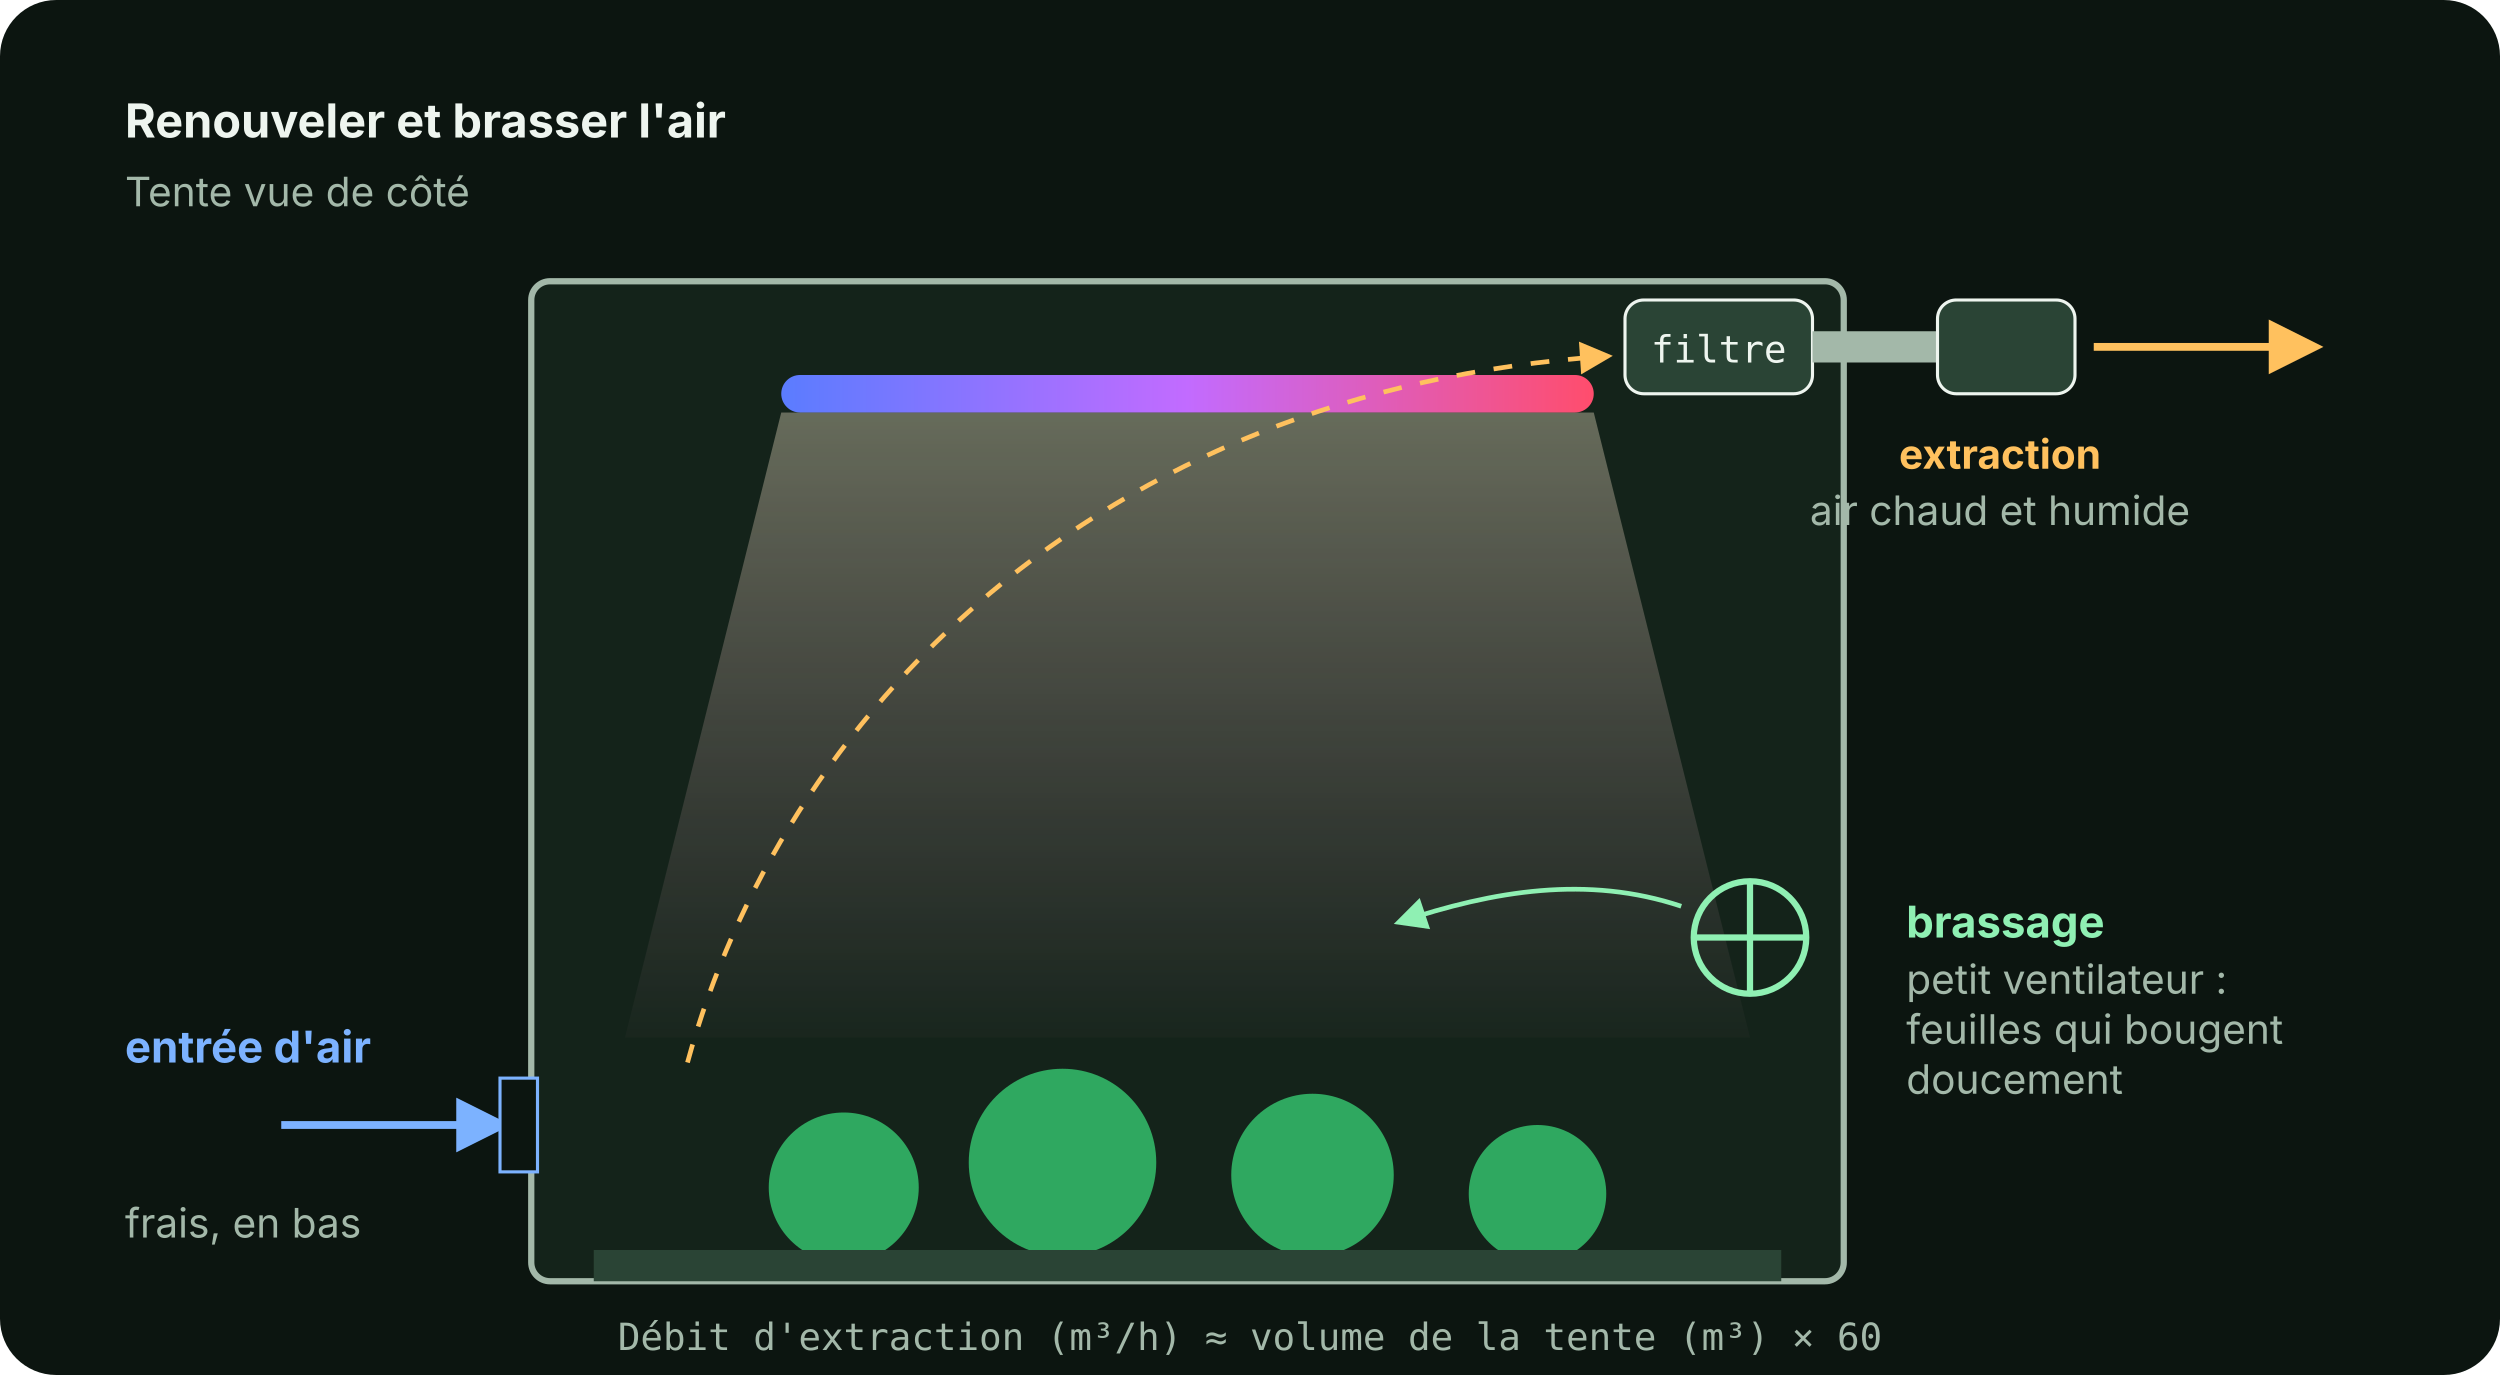
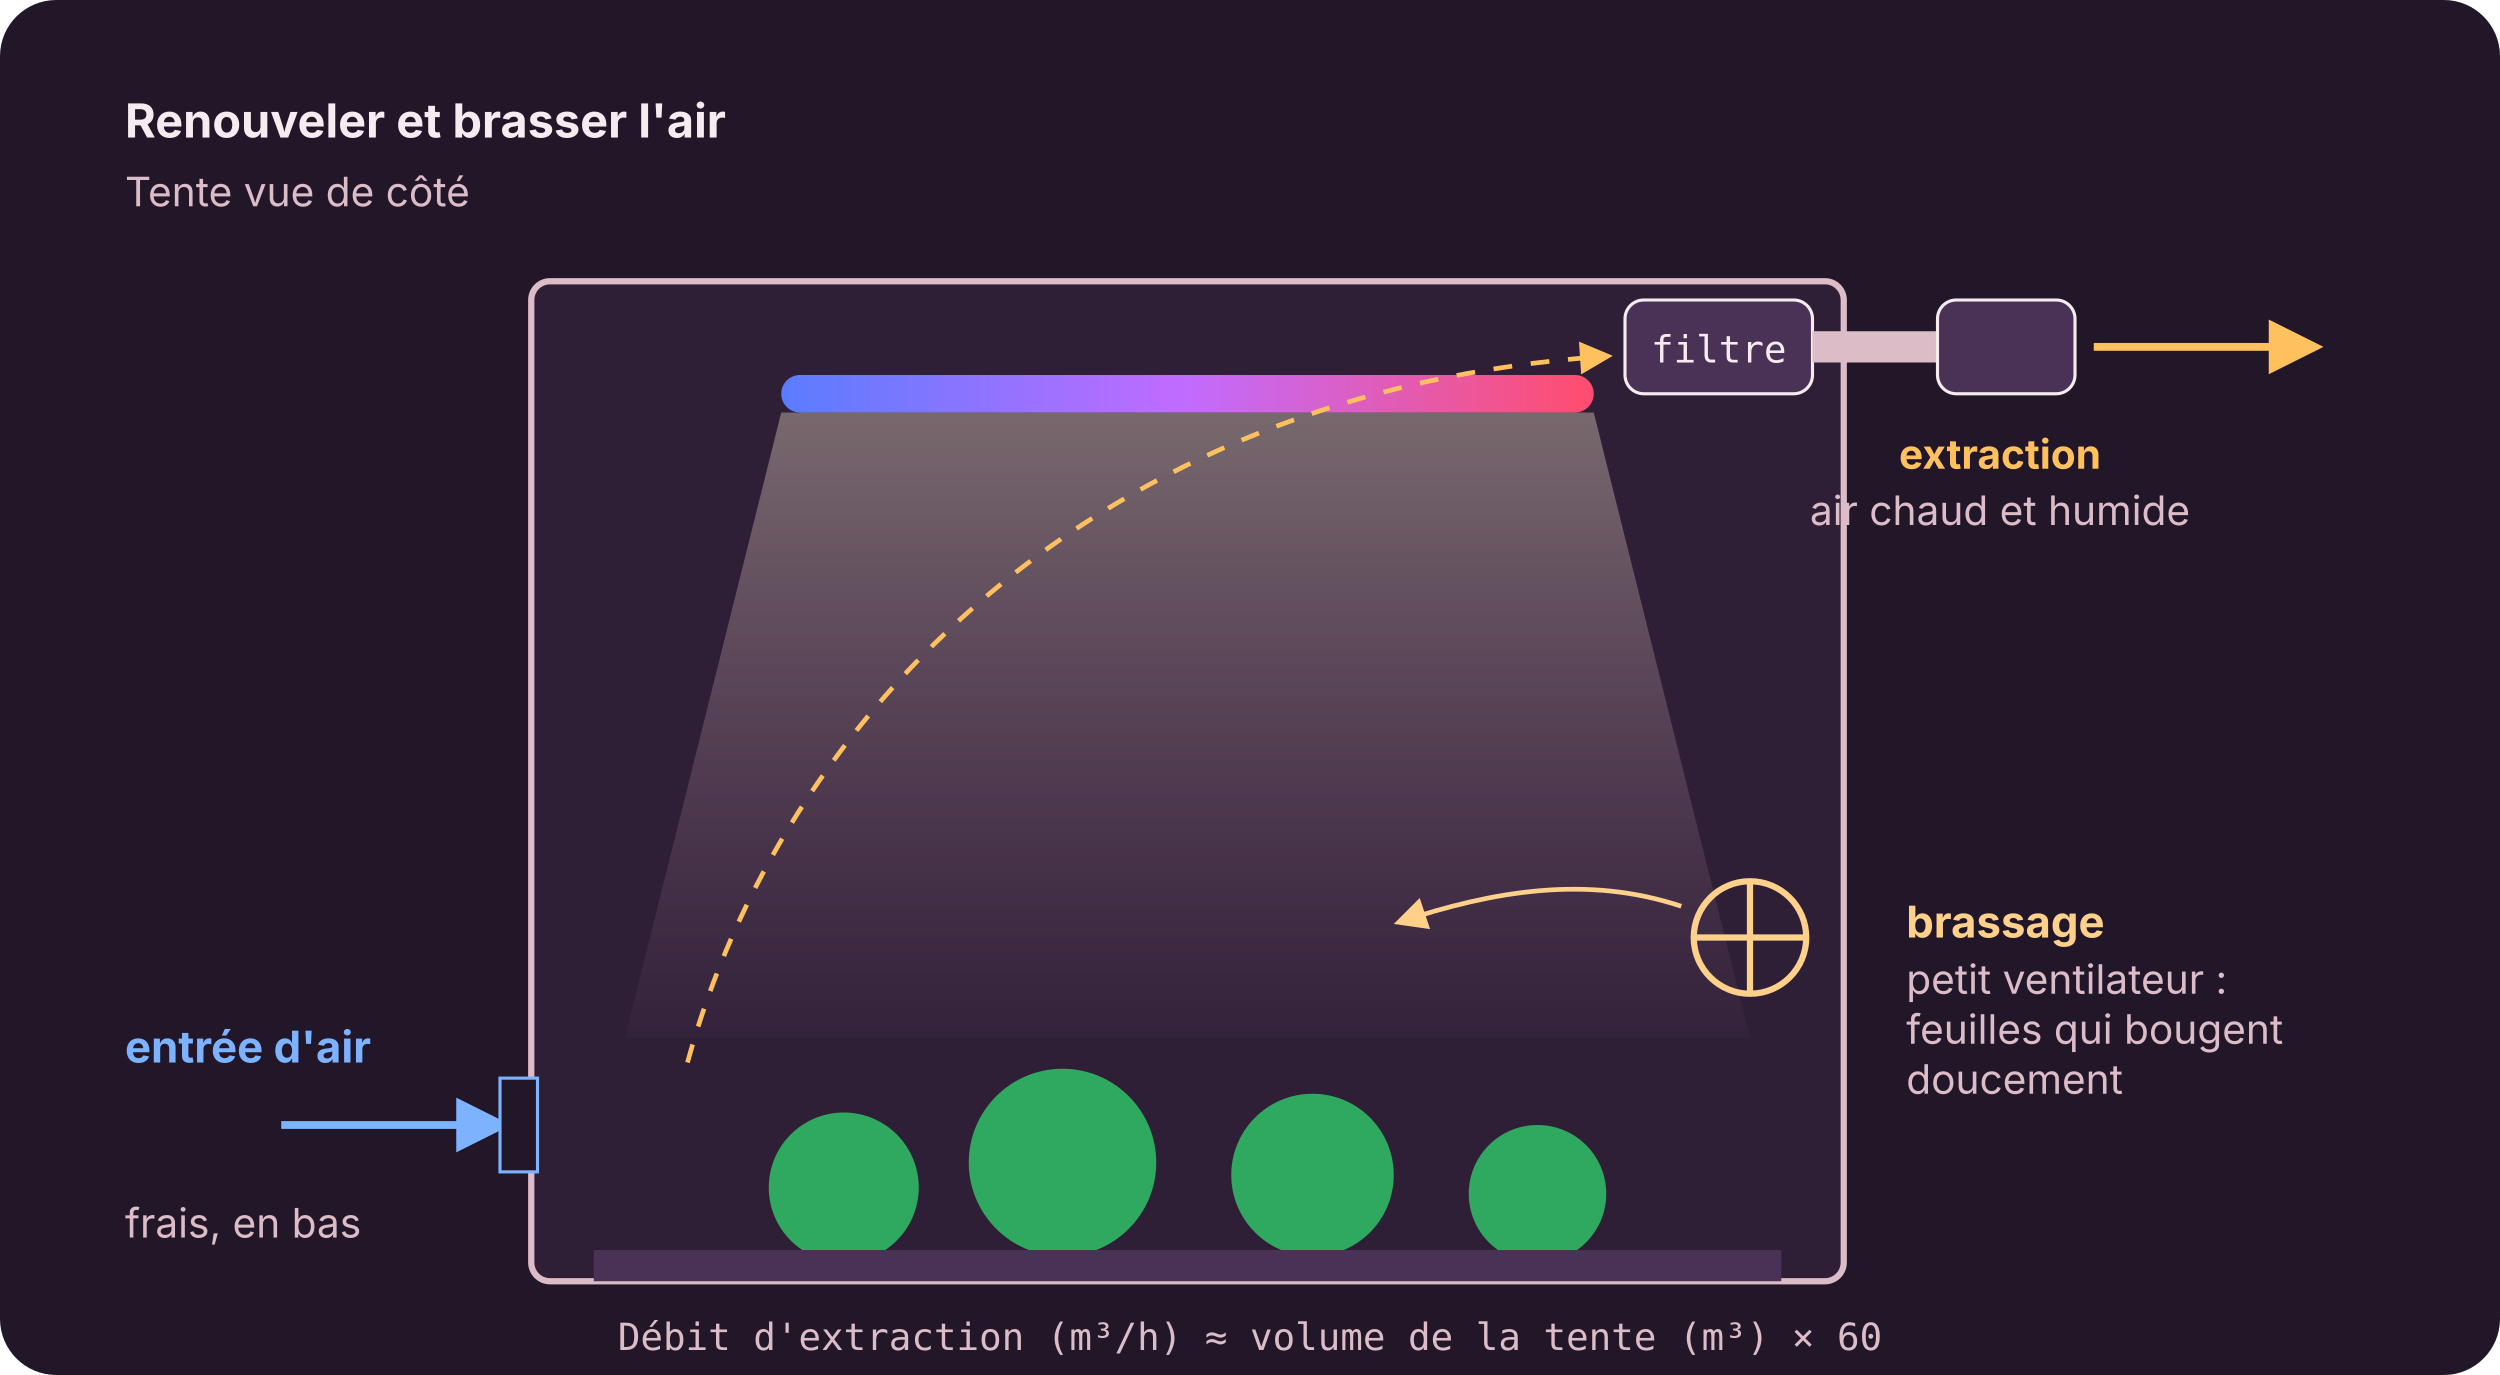
<svg xmlns="http://www.w3.org/2000/svg" viewBox="0 0 800 440" role="img">
  <defs>
    <linearGradient id="barre" x1="0" x2="1">
      <stop offset="0" stop-color="#5b7cff" />
      <stop offset=".5" stop-color="#c26bff" />
      <stop offset="1" stop-color="#ff4d6d" />
    </linearGradient>
    <linearGradient id="cone" x1="0" y1="0" x2="0" y2="1">
      <stop offset="0" stop-color="#fff1d2" stop-opacity=".5" />
      <stop offset="1" stop-color="#ffb3d1" stop-opacity=".03" />
    </linearGradient>
    <marker id="fl" viewBox="0 0 10 10" refX="8" refY="5" markerWidth="7" markerHeight="7" orient="auto-start-reverse">
      <path d="M0 0 10 5 0 10z" fill="#ffc15e" />
    </marker>
    <marker id="fv" viewBox="0 0 10 10" refX="8" refY="5" markerWidth="7" markerHeight="7" orient="auto-start-reverse">
-       <path d="M0 0 10 5 0 10z" fill="#8ff0b3" />
+       <path d="M0 0 10 5 0 10z" fill="#ffd08a" />
    </marker>
    <marker id="fb" viewBox="0 0 10 10" refX="8" refY="5" markerWidth="7" markerHeight="7" orient="auto-start-reverse">
      <path d="M0 0 10 5 0 10z" fill="#7cb2ff" />
    </marker>
  </defs>
-   <style>text{font-family:"Inter Variable",Inter,system-ui,sans-serif;fill:#eef5ef}.t{font-size:15px;font-weight:700}.p{font-size:13px;fill:#a3b8a9}.v{font-size:14px;font-weight:700;fill:#8ff0b3}.a{font-size:13px;font-weight:700;fill:#ffc15e}.m{font-family:ui-monospace,Menlo,monospace;font-size:12px;fill:#a3b8a9}</style>
-   <rect width="800" height="440" rx="18" fill="#0c1510" />
+   <style>text{font-family:"Inter Variable",Inter,system-ui,sans-serif;fill:#f6ecf0}.t{font-size:15px;font-weight:700}.p{font-size:13px;fill:#dcbcc6}.v{font-size:14px;font-weight:700;fill:#ffd08a}.a{font-size:13px;font-weight:700;fill:#ffc15e}.m{font-family:ui-monospace,Menlo,monospace;font-size:12px;fill:#dcbcc6}</style>
+   <rect width="800" height="440" rx="18" fill="#221729" />
  <text x="40" y="44" class="t">Renouveler et brasser l'air</text>
  <text x="40" y="66" class="p">Tente vue de côté</text>
-   <rect x="170" y="90" width="420" height="320" rx="6" fill="#14231a" stroke="#a3b8a9" stroke-width="2" />
+   <rect x="170" y="90" width="420" height="320" rx="6" fill="#2e1f37" stroke="#dcbcc6" stroke-width="2" />
  <rect x="250" y="120" width="260" height="12" rx="6" fill="url(#barre)" />
  <path d="M250 132h260l50 200H200z" fill="url(#cone)" opacity=".7" />
  <g fill="#2fa860">
    <circle cx="270" cy="380" r="24" />
    <circle cx="340" cy="372" r="30" />
    <circle cx="420" cy="376" r="26" />
    <circle cx="492" cy="382" r="22" />
  </g>
-   <rect x="190" y="400" width="380" height="10" fill="#2a4435" />
-   <rect x="520" y="96" width="60" height="30" rx="6" fill="#2a4435" stroke="#eef5ef" />
-   <text x="550" y="116" text-anchor="middle" class="m" style="fill:#eef5ef">filtre</text>
-   <path d="M580 111h40" stroke="#a3b8a9" stroke-width="10" />
-   <rect x="620" y="96" width="44" height="30" rx="6" fill="#2a4435" stroke="#eef5ef" />
+   <rect x="190" y="400" width="380" height="10" fill="#4a3257" />
+   <rect x="520" y="96" width="60" height="30" rx="6" fill="#4a3257" stroke="#f6ecf0" />
+   <text x="550" y="116" text-anchor="middle" class="m" style="fill:#f6ecf0">filtre</text>
+   <path d="M580 111h40" stroke="#dcbcc6" stroke-width="10" />
+   <rect x="620" y="96" width="44" height="30" rx="6" fill="#4a3257" stroke="#f6ecf0" />
  <path d="M670 111h70" stroke="#ffc15e" stroke-width="2.5" marker-end="url(#fl)" />
  <text x="640" y="150" text-anchor="middle" class="a">extraction</text>
  <text x="640" y="168" text-anchor="middle" class="p">air chaud et humide</text>
  <path d="M90 360h70" stroke="#7cb2ff" stroke-width="2.5" marker-end="url(#fb)" />
-   <rect x="160" y="345" width="12" height="30" fill="#0c1510" stroke="#7cb2ff" />
+   <rect x="160" y="345" width="12" height="30" fill="#221729" stroke="#7cb2ff" />
  <text x="40" y="340" class="v" style="fill:#7cb2ff">entrée d'air</text>
  <text x="40" y="396" class="p">frais, en bas</text>
  <path d="M220 340c30-110 130-215 294-226" stroke="#ffc15e" stroke-width="1.5" fill="none" stroke-dasharray="6 6" marker-end="url(#fl)" />
-   <circle cx="560" cy="300" r="18" fill="none" stroke="#8ff0b3" stroke-width="2" />
-   <path d="M560 282v36M542 300h36" stroke="#8ff0b3" stroke-width="2" />
-   <path d="M538 290c-30-10-60-5-90 5" stroke="#8ff0b3" stroke-width="1.5" fill="none" marker-end="url(#fv)" />
+   <circle cx="560" cy="300" r="18" fill="none" stroke="#ffd08a" stroke-width="2" />
+   <path d="M560 282v36M542 300h36" stroke="#ffd08a" stroke-width="2" />
+   <path d="M538 290c-30-10-60-5-90 5" stroke="#ffd08a" stroke-width="1.5" fill="none" marker-end="url(#fv)" />
  <text x="610" y="300" class="v">brassage</text>
  <text x="610" y="318" class="p">petit ventilateur :</text>
  <text x="610" y="334" class="p">feuilles qui bougent</text>
  <text x="610" y="350" class="p">doucement</text>
  <text x="400" y="432" text-anchor="middle" class="m">Débit d'extraction (m³/h) ≈ volume de la tente (m³) × 60</text>
</svg>
